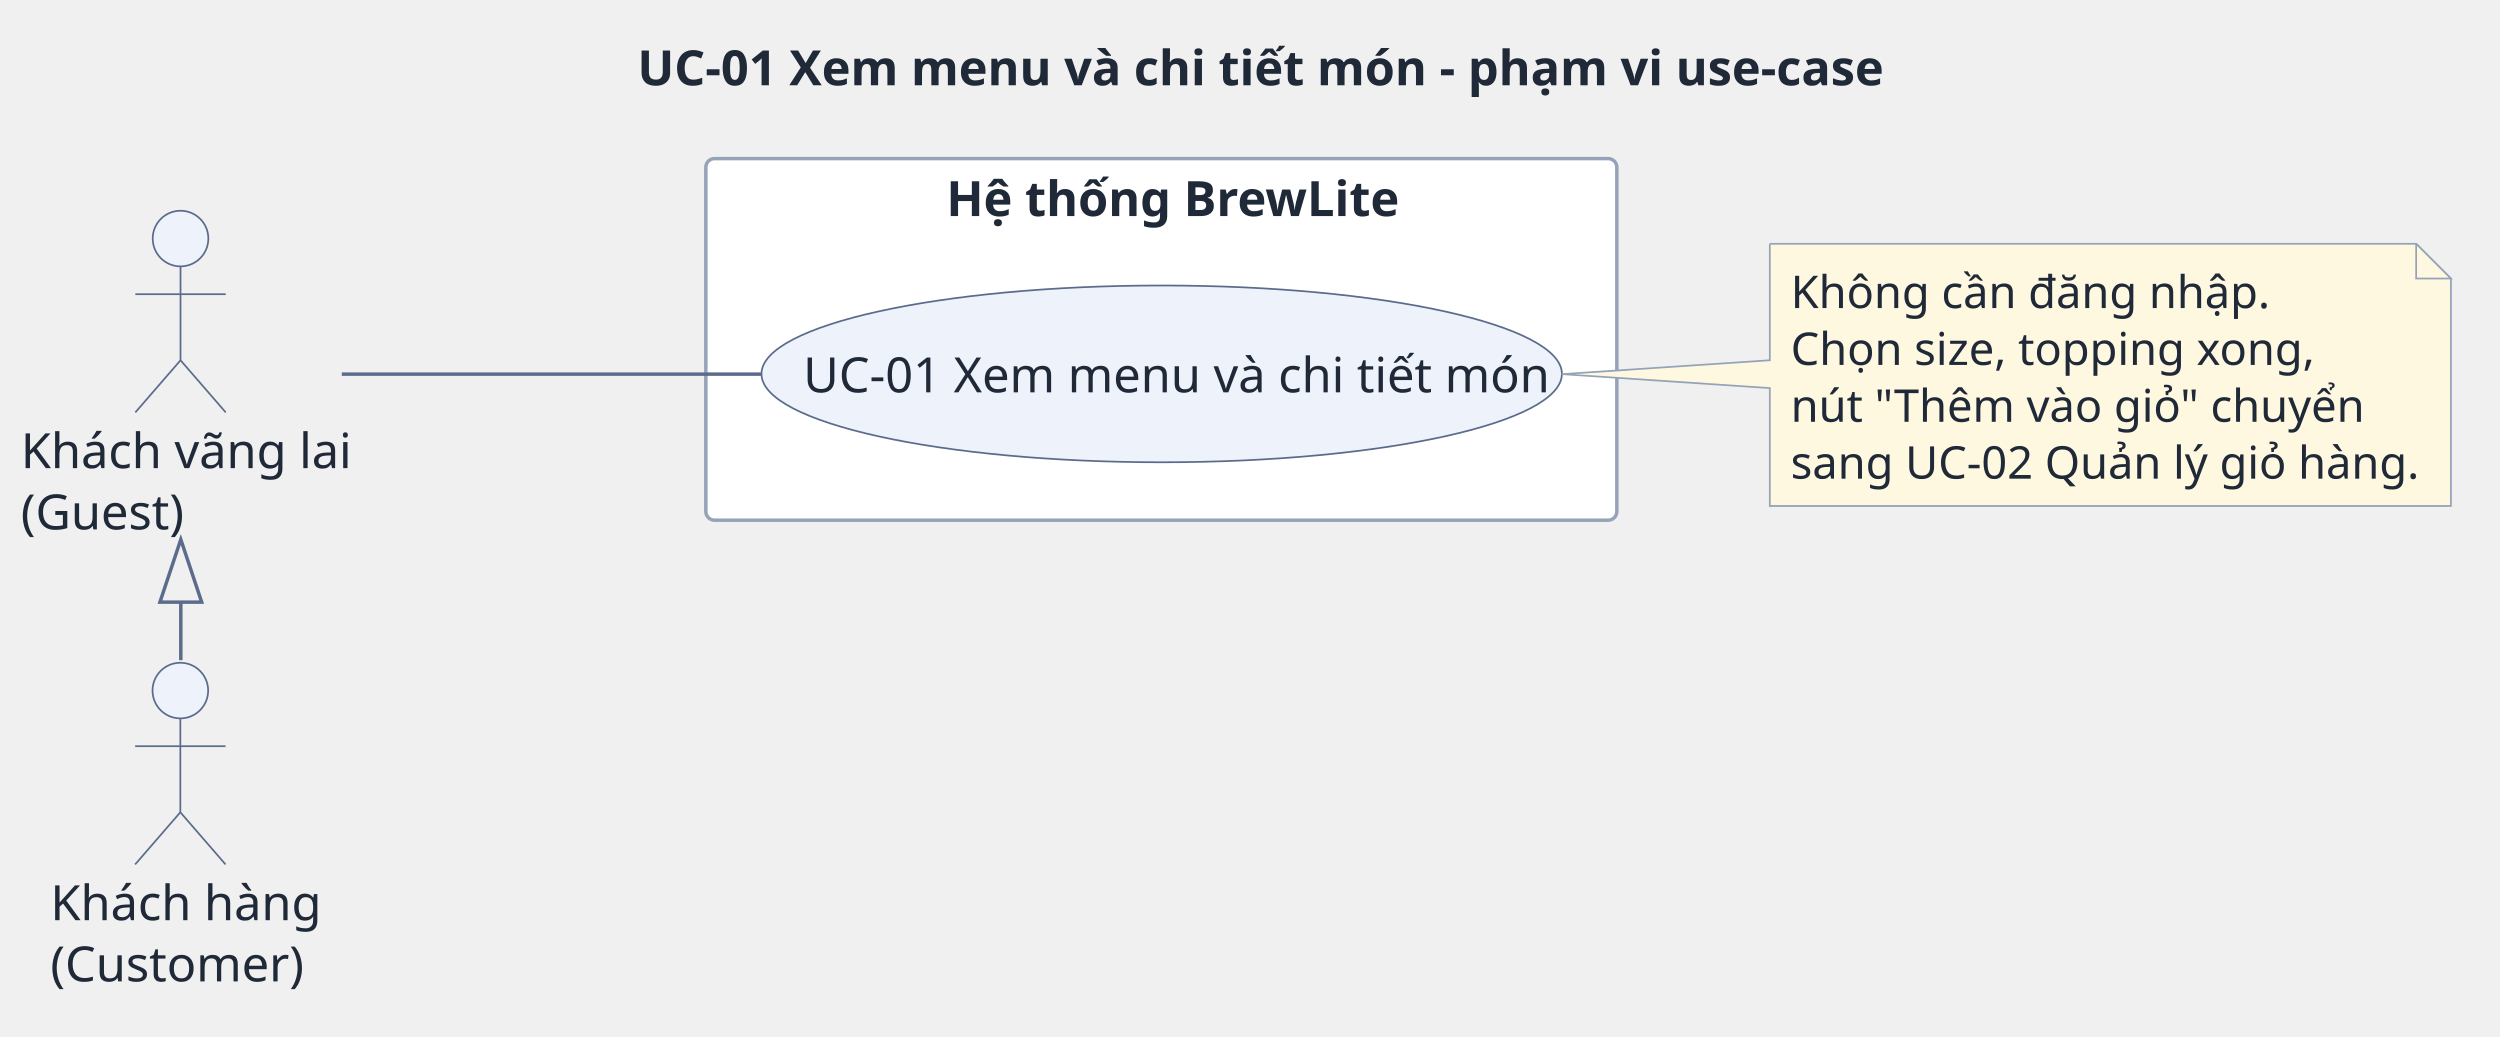
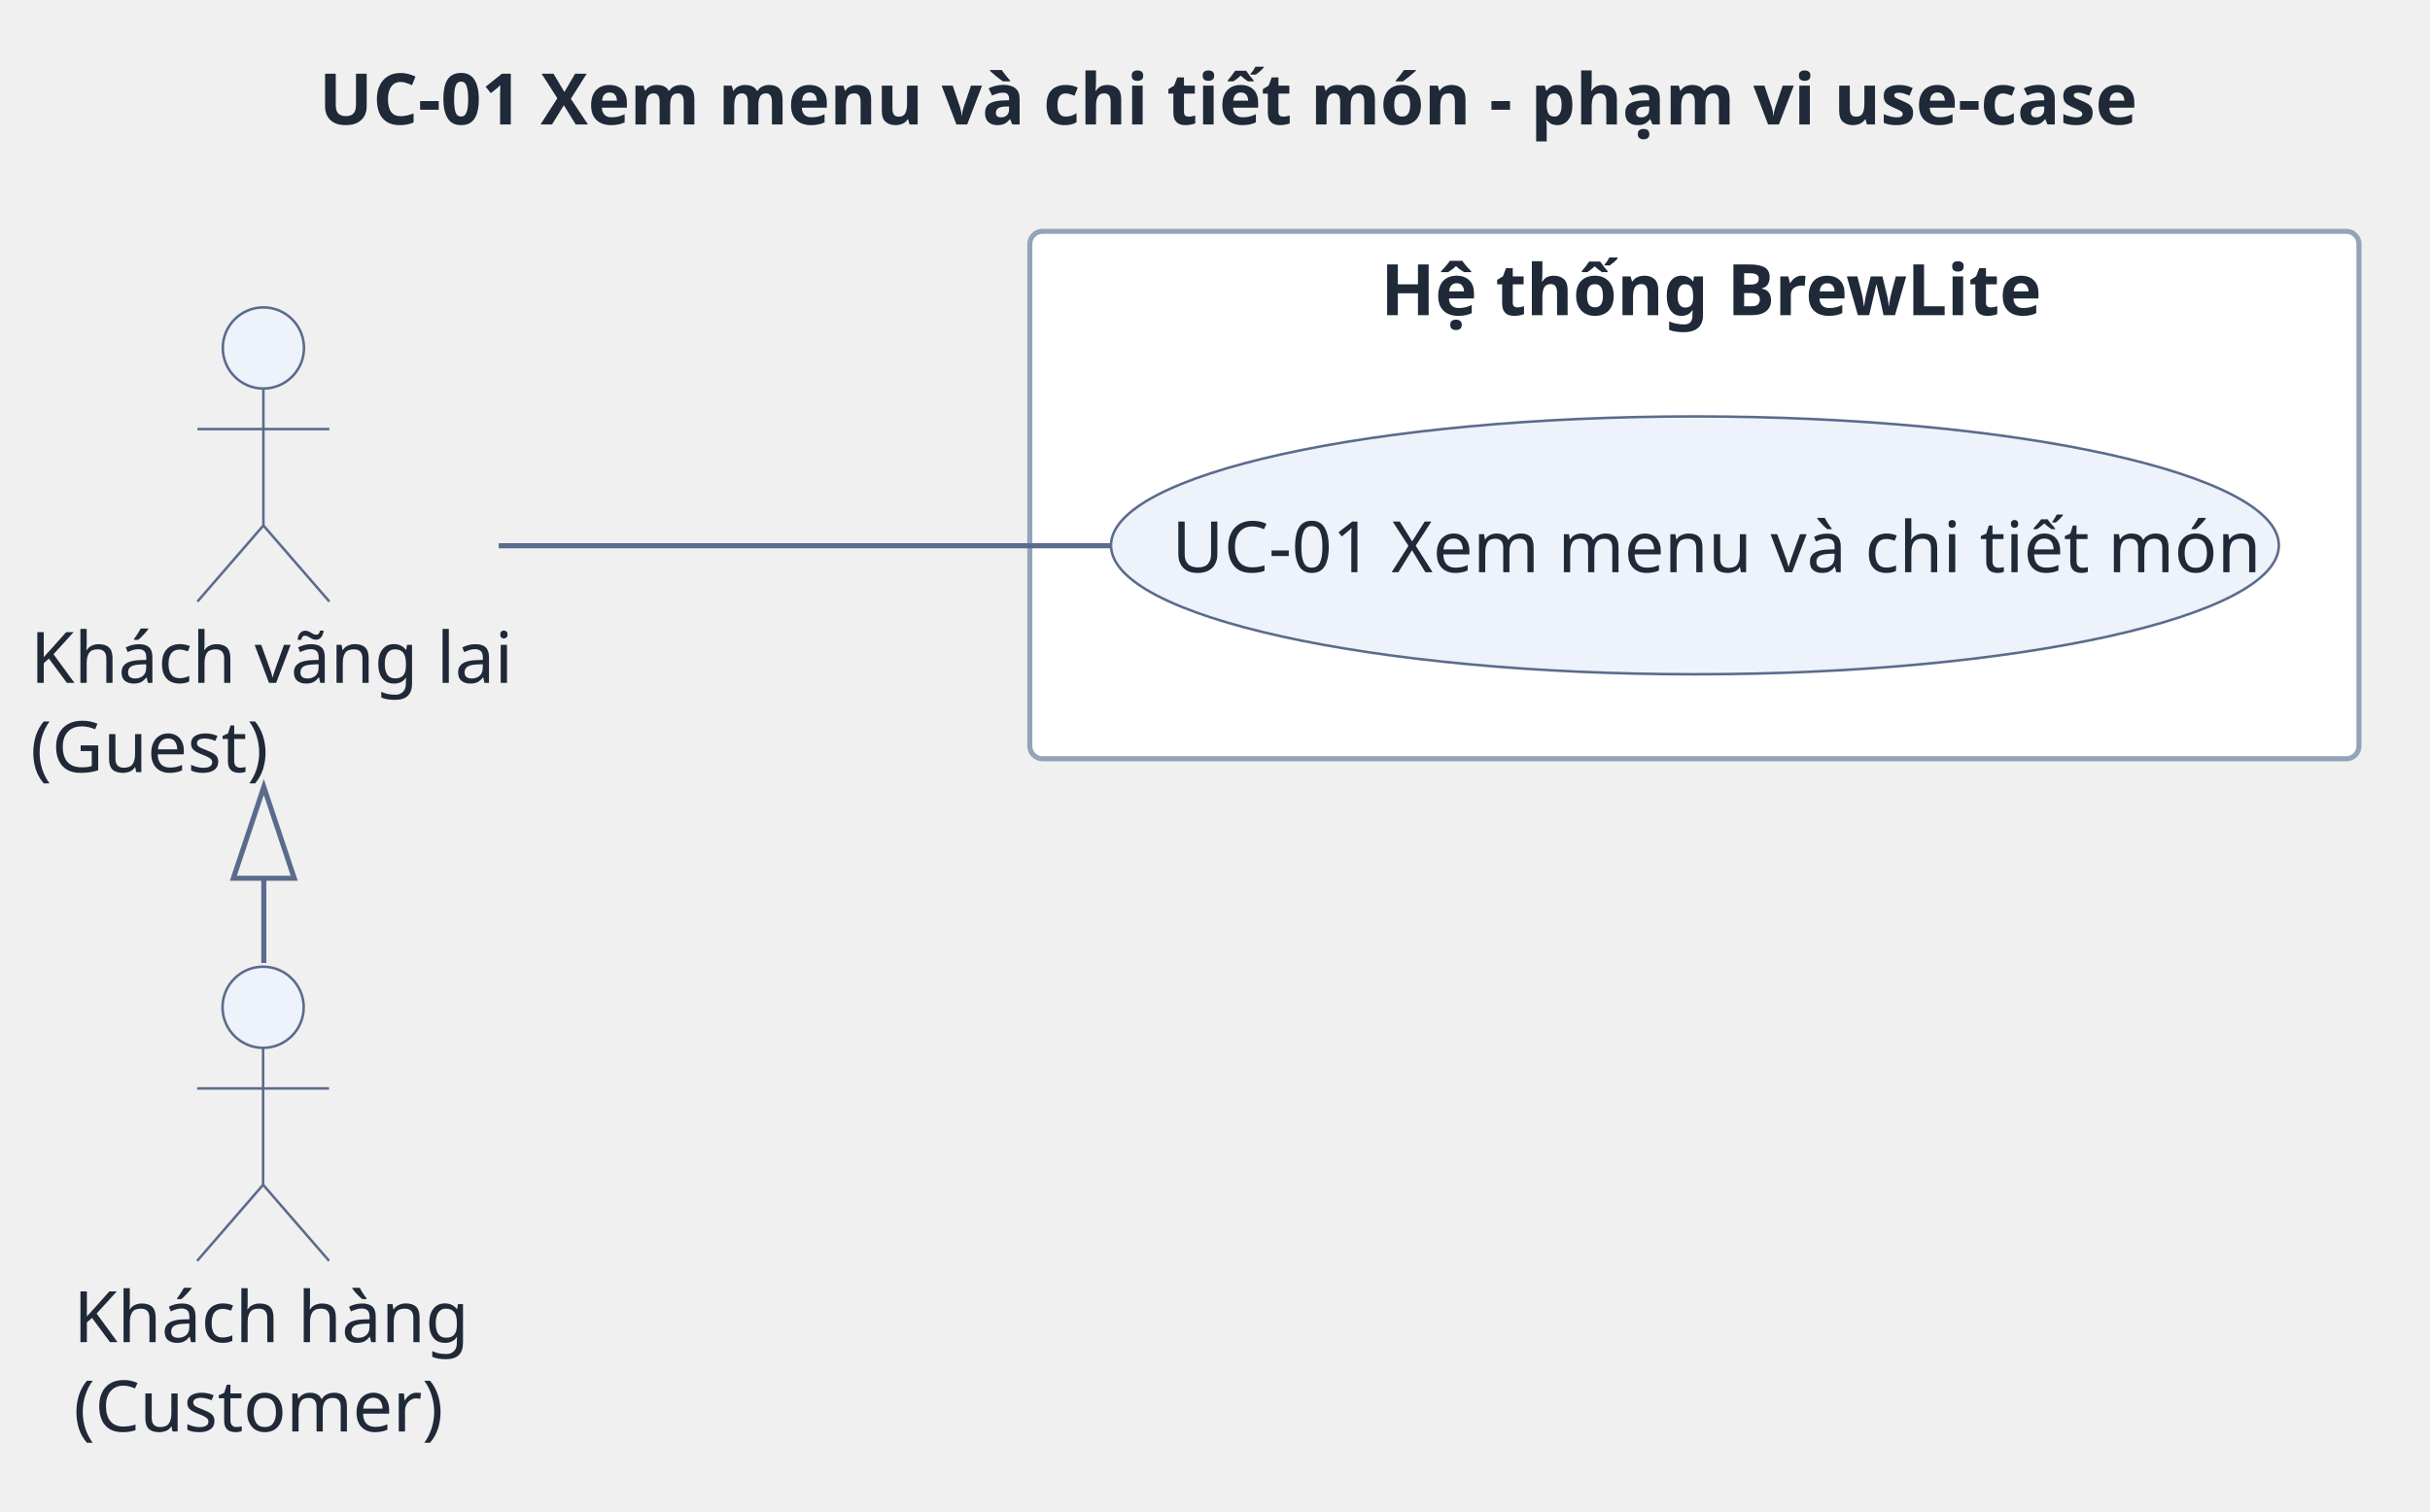
- <svg xmlns="http://www.w3.org/2000/svg" version="1.1" data-diagram-type="DESCRIPTION" style="width:719px;height:298px;background:#FFFFFF;" width="719px" height="298px" viewBox="0 0 719 298" zoomAndPan="magnify" preserveAspectRatio="none" contentStyleType="text/css">
+ <svg xmlns="http://www.w3.org/2000/svg" version="1.1" data-diagram-type="DESCRIPTION" style="width:479px;height:298px;background:#FFFFFF;" width="479px" height="298px" viewBox="0 0 479 298" zoomAndPan="magnify" preserveAspectRatio="none" contentStyleType="text/css">
  <defs />
  <g font-family="sans-serif" lengthAdjust="spacing">
    <g class="title" data-source-line="17">
-       <text x="183.332" y="24.533" fill="#1F2937" font-size="14" textLength="346.22" font-weight="700">UC-01 Xem menu và chi tiết món - phạm vi use-case</text>
+       <text x="62.89" y="24.533" fill="#1F2937" font-size="14" textLength="346.22" font-weight="700">UC-01 Xem menu và chi tiết món - phạm vi use-case</text>
    </g>
    <g class="cluster" data-qualified-name="H. th.ng BrewLite" id="ent0003" data-source-line="22">
      <rect x="203" y="45.609" width="262" height="104" fill="#FFF" style="stroke:#94A3B8;stroke-width:1;" rx="2.5" ry="2.5" />
      <text x="272.166" y="62.143" fill="#1F2937" font-size="14" textLength="123.669" font-weight="700">Hệ thống BrewLite</text>
    </g>
    <g class="entity" data-qualified-name="H. th.ng BrewLite.UC01" id="ent0004" data-source-line="23">
      <ellipse cx="334.102" cy="107.53" rx="115.102" ry="25.42" fill="#EEF2FB" style="stroke:#5B6B8C;stroke-width:0.5;" />
      <text x="231.006" y="112.834" fill="#1F2937" font-size="14" textLength="206.192">UC-01 Xem menu và chi tiết món</text>
    </g>
    <g class="entity" data-qualified-name="Guest" id="ent0001" data-source-line="19">
      <ellipse cx="51.92" cy="68.609" rx="8" ry="8" fill="#EEF2FB" style="stroke:#5B6B8C;stroke-width:0.5;" />
      <path d="M51.92,76.609 L51.92,103.609 M38.92,84.609 L64.92,84.609 M51.92,103.609 L38.92,118.609 M51.92,103.609 L64.92,118.609" style="stroke:#5B6B8C;stroke-width:0.5;" fill="none" />
      <text x="6" y="134.643" fill="#1F2937" font-size="14" textLength="91.841">Khách vãng lai</text>
      <text x="6" y="152.252" fill="#1F2937" font-size="14" textLength="46.676">(Guest)</text>
    </g>
    <g class="entity" data-qualified-name="Customer" id="ent0002" data-source-line="20">
      <ellipse cx="51.865" cy="198.609" rx="8" ry="8" fill="#EEF2FB" style="stroke:#5B6B8C;stroke-width:0.5;" />
      <path d="M51.865,206.609 L51.865,233.609 M38.865,214.609 L64.865,214.609 M51.865,233.609 L38.865,248.609 M51.865,233.609 L64.865,248.609" style="stroke:#5B6B8C;stroke-width:0.5;" fill="none" />
      <text x="14.5" y="264.643" fill="#1F2937" font-size="14" textLength="74.73">Khách hàng</text>
      <text x="14.5" y="282.252" fill="#1F2937" font-size="14" textLength="70.007">(Customer)</text>
    </g>
-     <g class="entity" data-qualified-name="GMN7" id="ent0008" data-source-line="31">
-       <path d="M509,70.109 L509,103.609 L449.14,107.609 L509,111.609 L509,145.516 A0,0 0 0 0 509,145.516 L704.884,145.516 A0,0 0 0 0 704.884,145.516 L704.884,80.109 L694.884,70.109 L509,70.109 A0,0 0 0 0 509,70.109" style="stroke:#94A3B8;stroke-width:0.5;" fill="#FFF8E1" />
-       <path d="M694.884,70.109 L694.884,80.109 L704.884,80.109 L694.884,70.109" style="stroke:#94A3B8;stroke-width:0.5;" fill="#FFF8E1" />
-       <text x="515" y="88.604" fill="#1F2937" font-size="13" textLength="130.838">Không cần đăng nhập.</text>
-       <text x="515" y="104.956" fill="#1F2937" font-size="13" textLength="143.095">Chọn size, topping xong,</text>
-       <text x="515" y="121.308" fill="#1F2937" font-size="13" textLength="155.207">nút "Thêm vào giỏ" chuyển</text>
-       <text x="515" y="137.659" fill="#1F2937" font-size="13" textLength="174.884">sang UC-02 Quản lý giỏ hàng.</text>
-     </g>
    <g class="link" data-entity-1="ent0001" data-entity-2="ent0002" id="lnk5" data-source-line="26" data-link-type="extension">
      <path d="M52,173.169 C52,184.739 52,178.309 52,189.879" style="stroke:#5B6B8C;stroke-width:1;" fill="none" id="Guest-backto-Customer" />
      <polygon points="52,155.169,46,173.169,58,173.169,52,155.169" fill="none" style="stroke:#5B6B8C;stroke-width:1;stroke-linejoin:miter;stroke-miterlimit:10;" />
    </g>
    <g class="link" data-entity-1="ent0001" data-entity-2="ent0004" id="lnk6" data-source-line="28" data-link-type="association">
      <path d="M98.3,107.609 C130.96,107.609 176.56,107.609 218.89,107.609" style="stroke:#5B6B8C;stroke-width:1;" fill="none" id="Guest-UC01" />
    </g>
  </g>
</svg>
